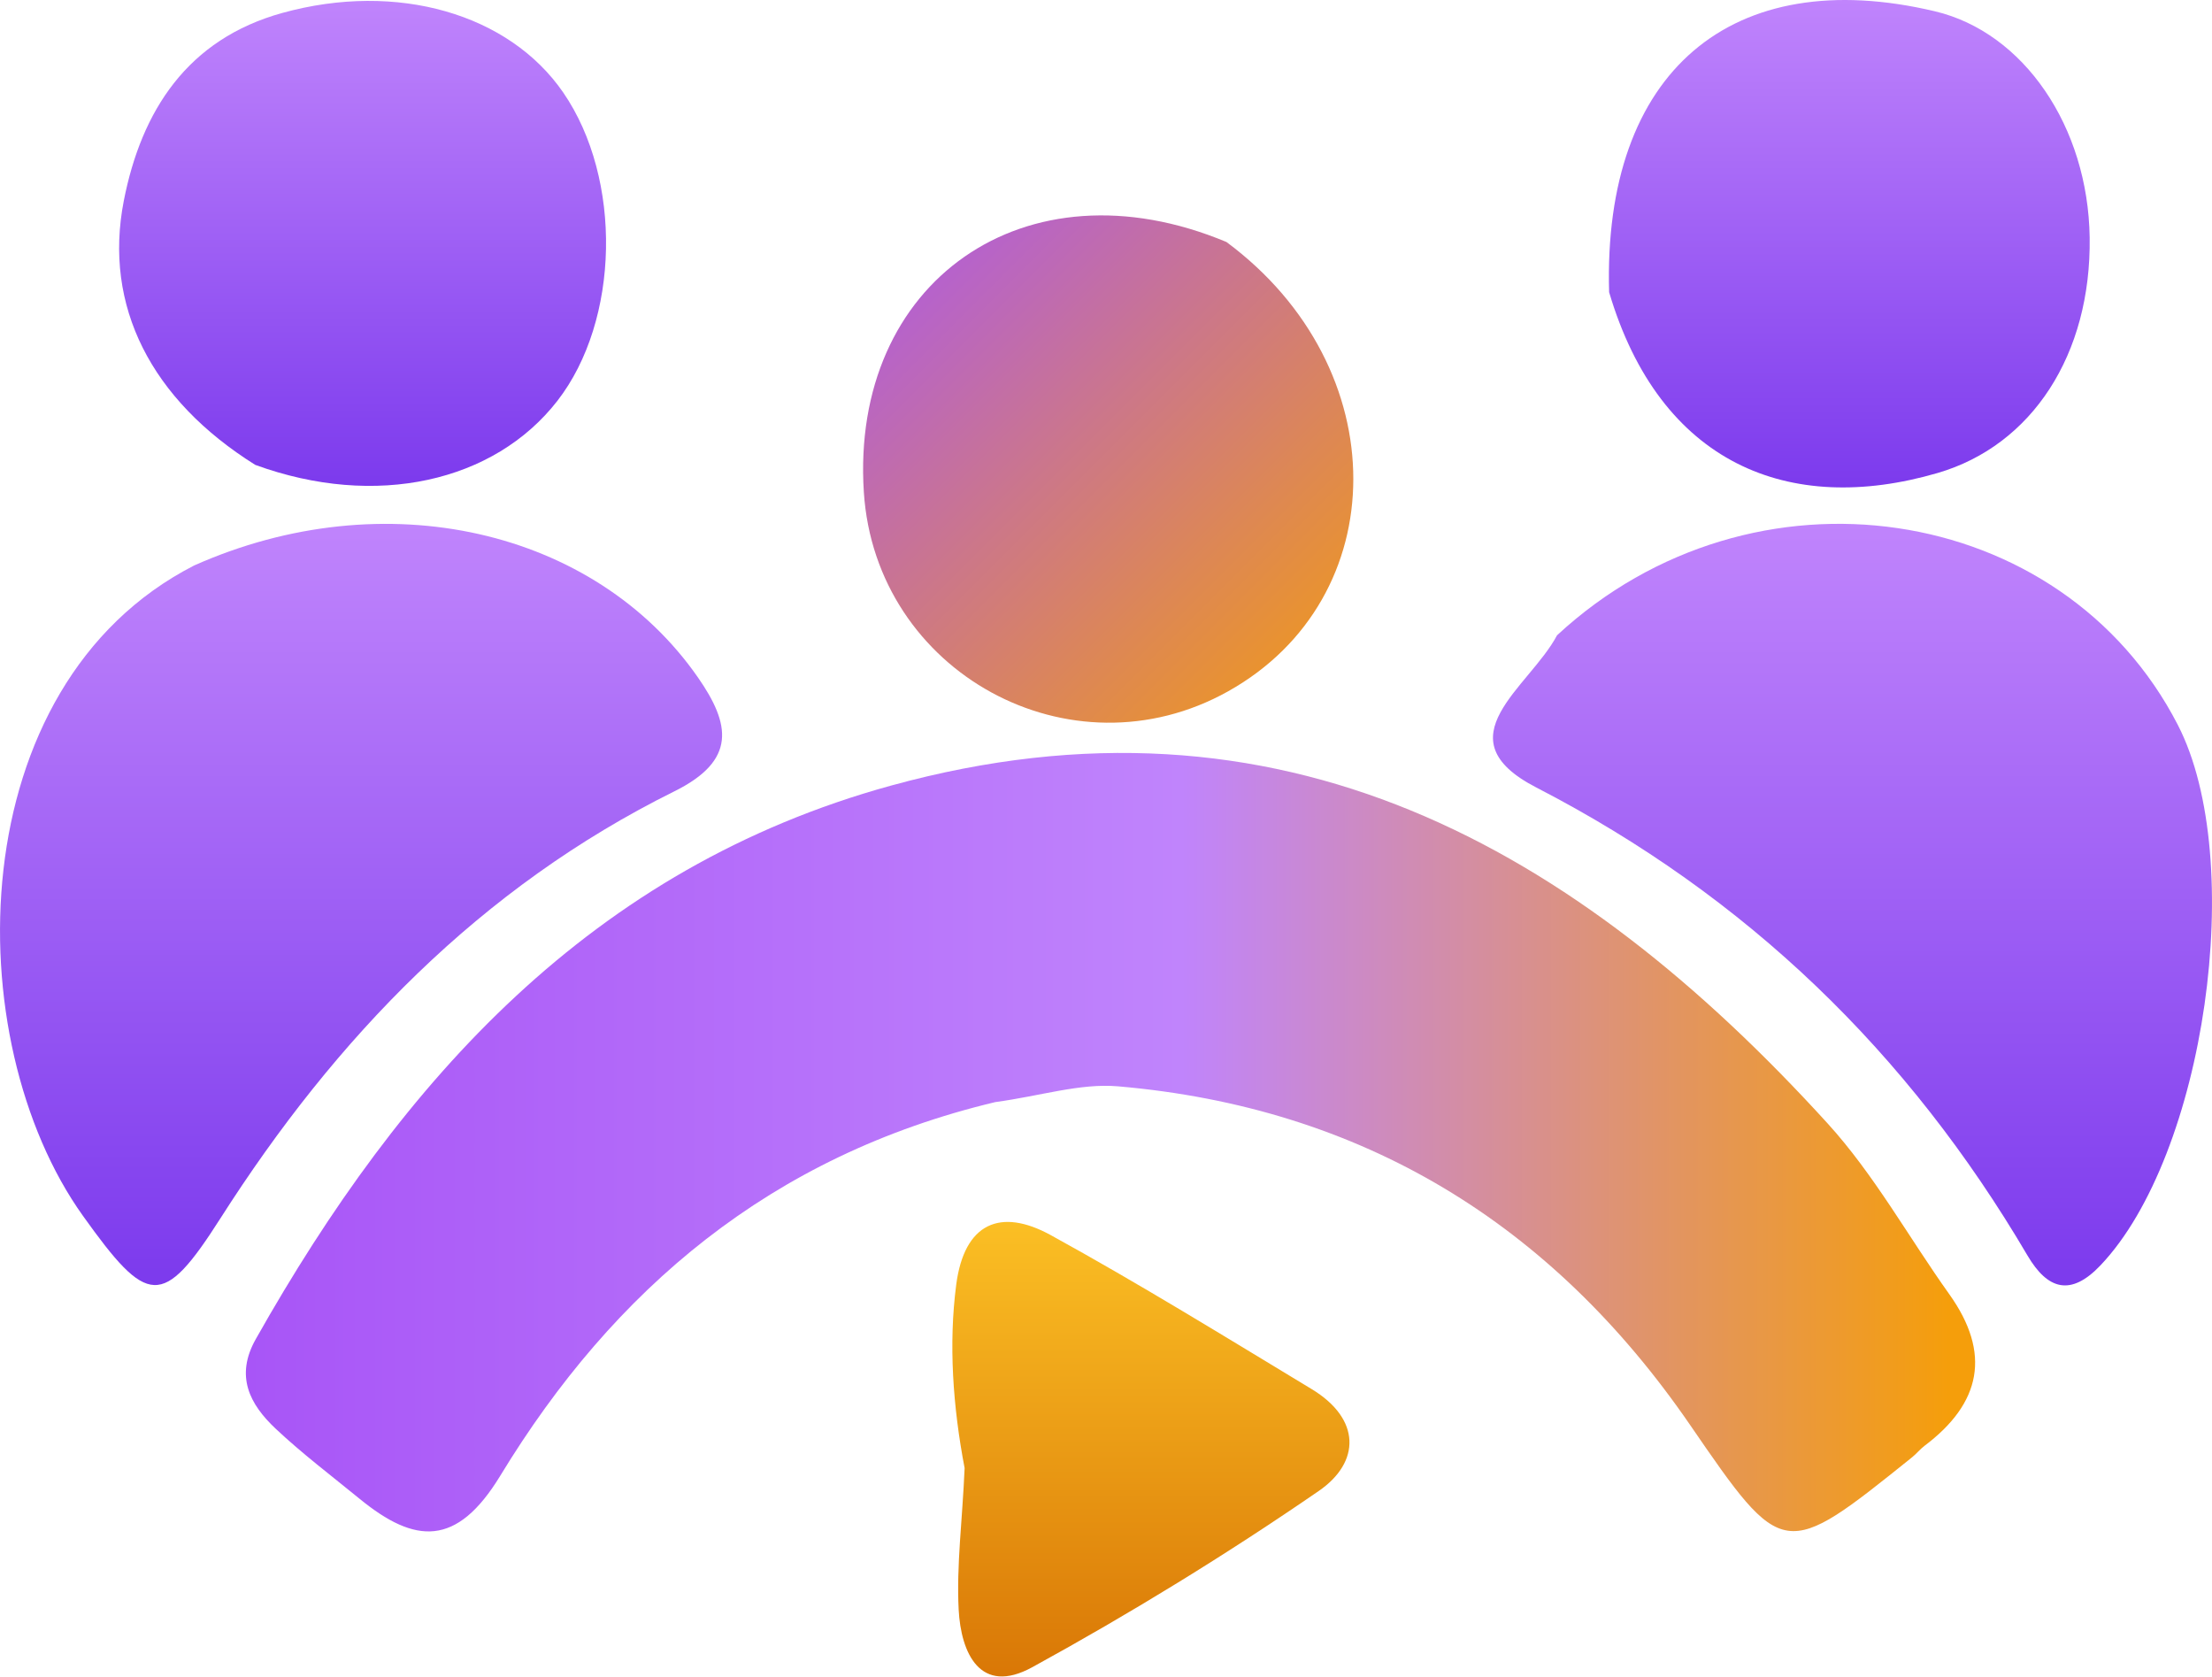
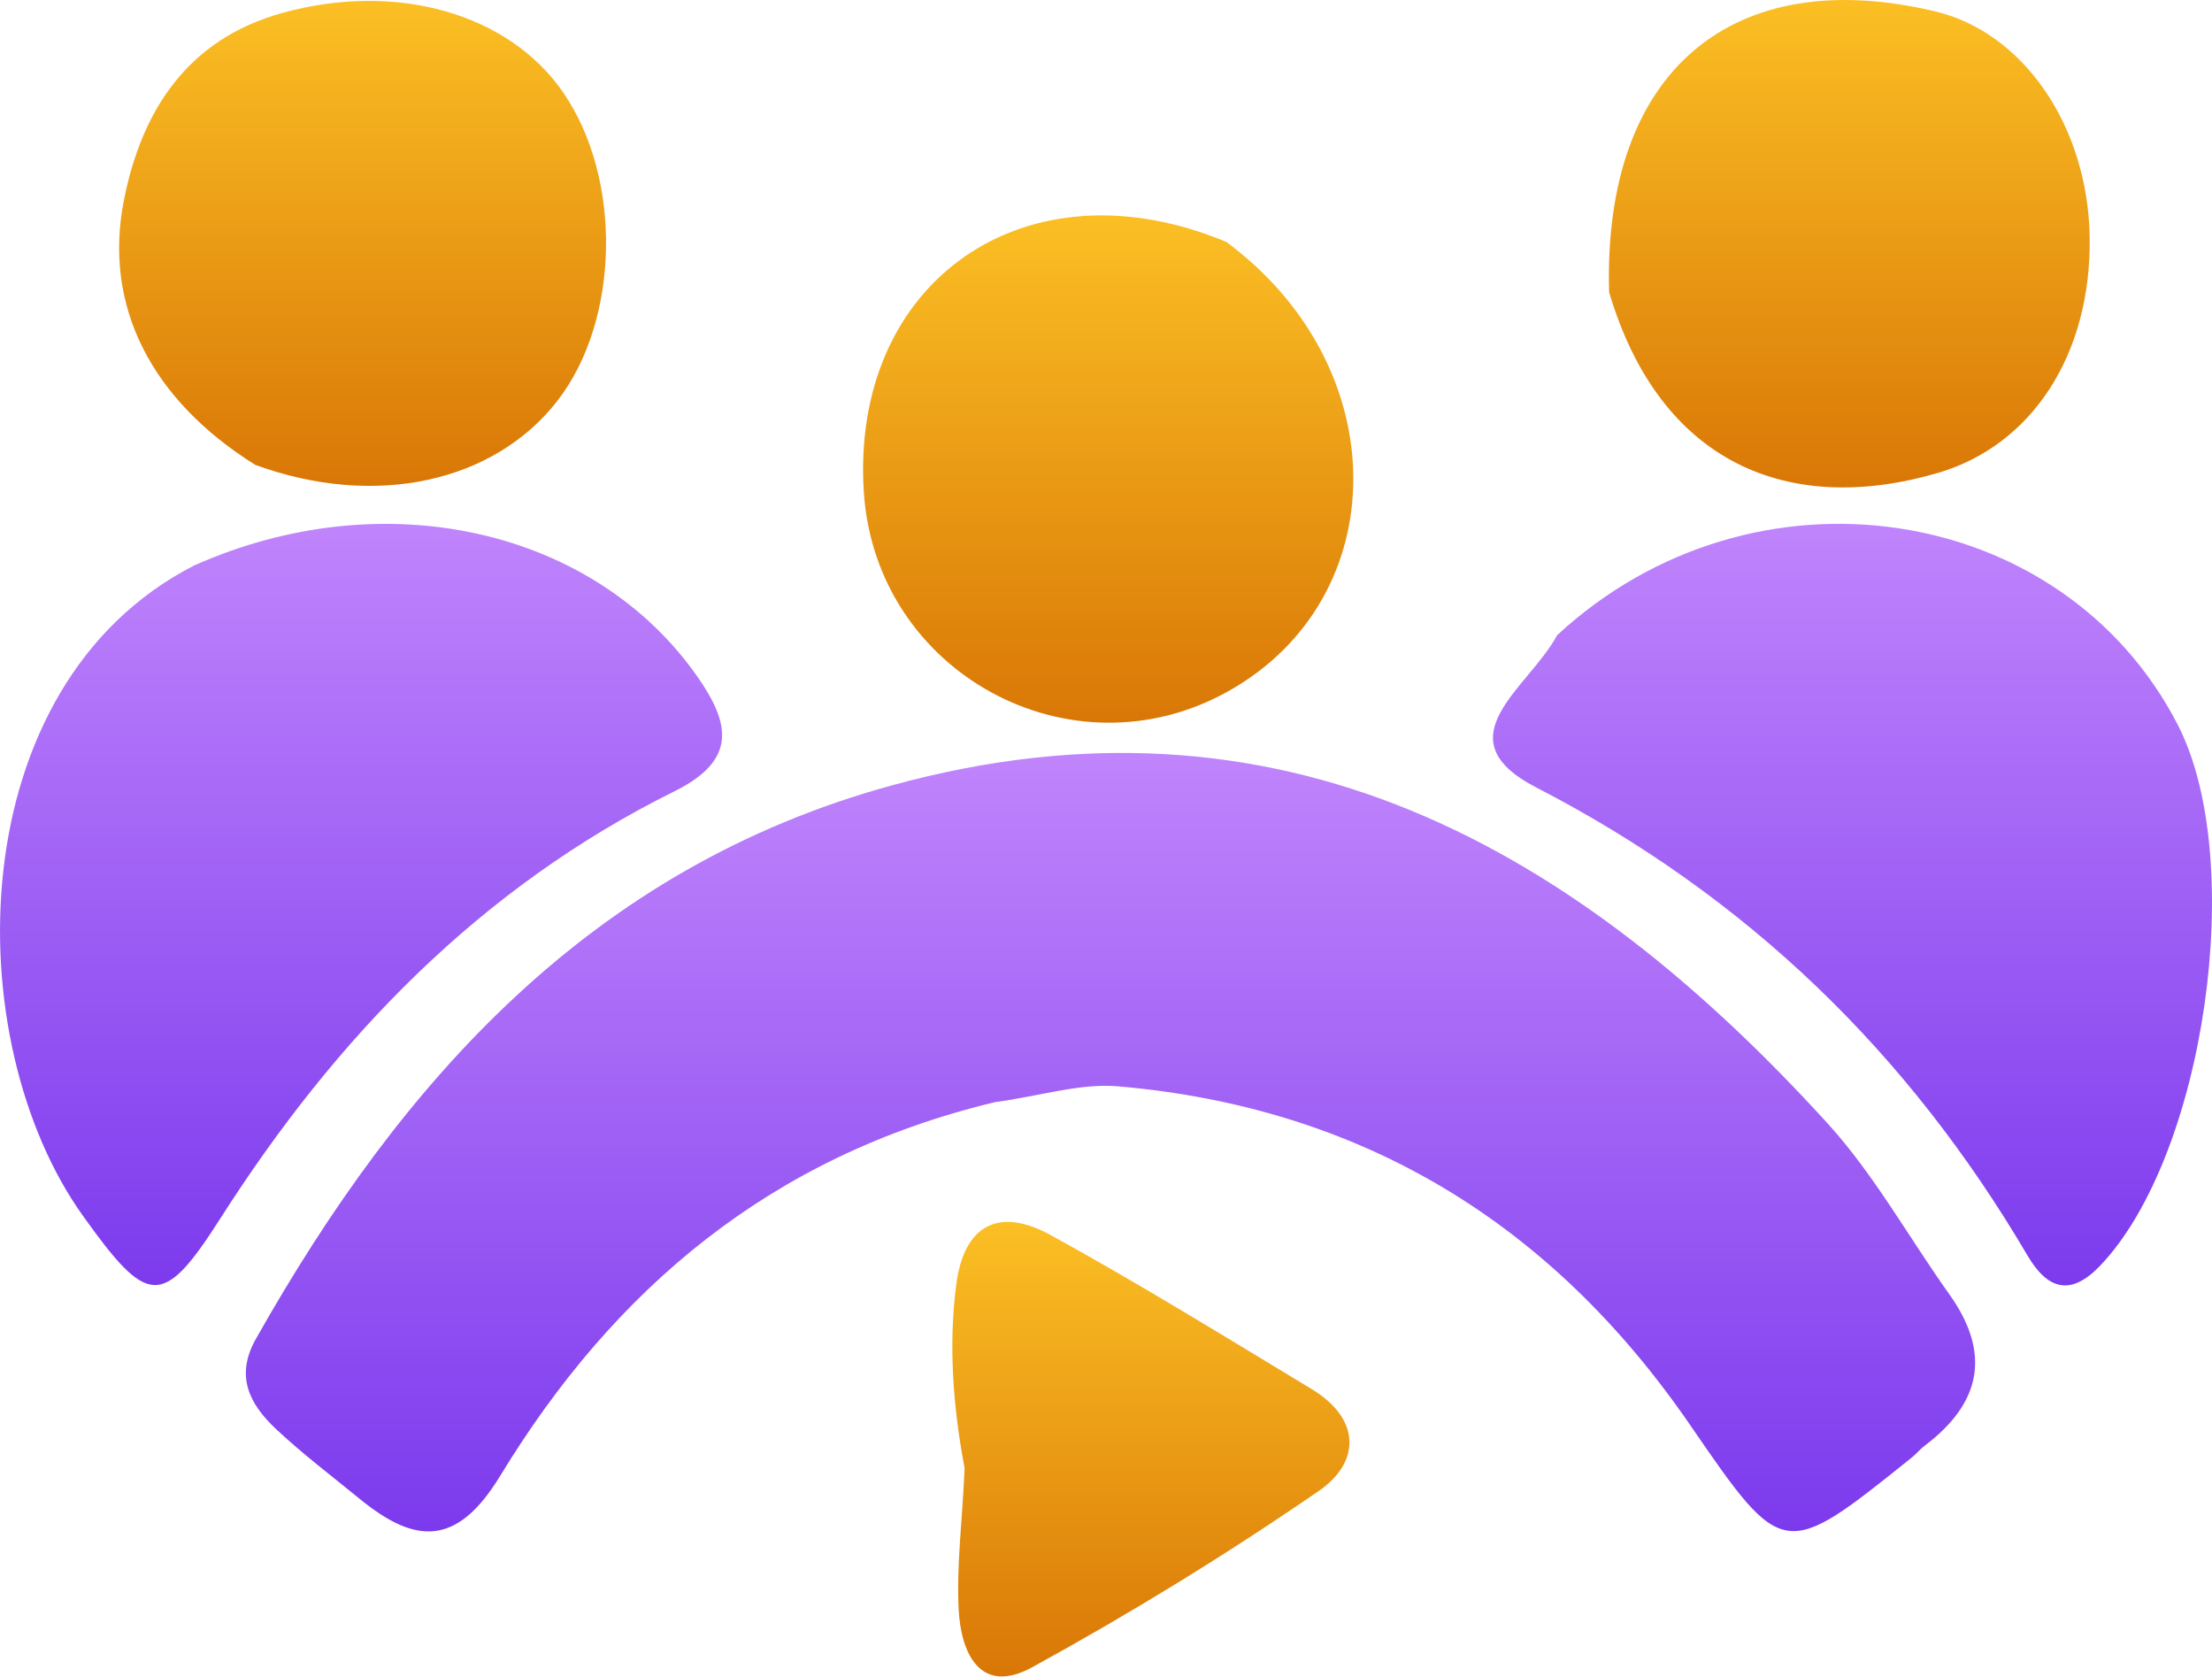
- <svg xmlns="http://www.w3.org/2000/svg" xmlns:xlink="http://www.w3.org/1999/xlink" version="1.1" id="Layer_1" x="0px" y="0px" width="131.148" viewBox="0 0 131.148 99.378" enable-background="new 0 0 160 112" xml:space="preserve" height="99.378">
-   <defs id="defs9">
-     <linearGradient id="grad-side" x1="0" y1="0" x2="0" y2="1" gradientUnits="objectBoundingBox">
-       <stop offset="0%" stop-color="#c084fc" id="stop1" />
-       <stop offset="100%" stop-color="#7c3aed" id="stop2" />
+ <svg xmlns="http://www.w3.org/2000/svg" width="131.148" height="99.378" viewBox="0 0 131.148 99.378">
+   <defs>
+     <linearGradient id="grad-purple" x1="0" y1="0" x2="0" y2="1">
+       <stop offset="0%" stop-color="#c084fc" />
+       <stop offset="100%" stop-color="#7c3aed" />
    </linearGradient>
-     <linearGradient id="grad-arc" x1="40" y1="0" x2="141" y2="0" gradientUnits="userSpaceOnUse" gradientTransform="translate(-25.44951,-12.14277)">
-       <stop offset="0%" stop-color="#a855f7" id="stop3" />
-       <stop offset="55%" stop-color="#c084fc" id="stop4" />
-       <stop offset="100%" stop-color="#f59e0b" id="stop5" />
+     <linearGradient id="grad-amber" x1="0" y1="0" x2="0" y2="1">
+       <stop offset="0%" stop-color="#fbbf24" />
+       <stop offset="100%" stop-color="#d97706" />
    </linearGradient>
-     <linearGradient id="grad-center-head" x1="76" y1="22" x2="108" y2="54" gradientUnits="userSpaceOnUse" gradientTransform="translate(-25.44951,-12.14277)">
-       <stop offset="0%" stop-color="#a855f7" id="stop6" />
-       <stop offset="100%" stop-color="#f59e0b" id="stop7" />
-     </linearGradient>
-     <linearGradient id="grad-play" x1="87.721" y1="79.007" x2="87.721" y2="104.177" gradientUnits="userSpaceOnUse" gradientTransform="matrix(0.9341466,0,0,1.070496,-25.44951,-12.14277)">
-       <stop offset="0%" stop-color="#fbbf24" id="stop8" />
-       <stop offset="100%" stop-color="#d97706" id="stop9" />
-     </linearGradient>
-     <linearGradient xlink:href="#grad-side" id="linearGradient15" gradientUnits="userSpaceOnUse" x1="26.127" y1="42.077" x2="26.127" y2="86.029" gradientTransform="matrix(0.9740681,0,0,1.026622,-25.44951,-12.14277)" />
-     <linearGradient xlink:href="#grad-side" id="linearGradient16" gradientUnits="userSpaceOnUse" x1="117.28" y1="41.975" x2="117.28" y2="85.845" gradientTransform="matrix(0.971753,0,0,1.029068,-25.44951,-12.14277)" />
-     <linearGradient xlink:href="#grad-side" id="linearGradient17" gradientUnits="userSpaceOnUse" x1="32.444" y1="12.221" x2="32.444" y2="41.031" gradientTransform="matrix(1.002096,0,0,0.9979088,-25.44951,-12.14277)" />
-     <linearGradient xlink:href="#grad-side" id="linearGradient18" gradientUnits="userSpaceOnUse" x1="121.661" y1="12.061" x2="121.661" y2="40.761" gradientTransform="matrix(0.9932537,0,0,1.006792,-25.44951,-12.14277)" />
  </defs>
-   <path fill="url(#grad-arc)" opacity="1" stroke="none" d="M 59.008,65.331 C 45.718,68.502 36.387,76.425 29.664,87.474 27.08,91.72 24.611,91.537 21.317,88.844 19.644,87.476 17.913,86.167 16.341,84.689 14.805,83.244 13.926,81.575 15.163,79.383 23.847,63.992 35.112,51.443 52.824,46.57 c 23.094,-6.354 40.577,3.603 55.524,20.014 2.773,3.045 4.812,6.755 7.224,10.135 2.498,3.5 1.894,6.457 -1.468,8.986 -0.264,0.199 -0.474,0.469 -0.733,0.676 -7.621,6.124 -7.637,6.134 -13.172,-1.92 C 91.993,72.521 80.759,65.644 66.282,64.396 64.036,64.203 61.707,64.965 59.008,65.331 Z" id="path9" style="fill:url(#grad-arc)" />
-   <path fill="url(#grad-side)" opacity="1" stroke="none" d="m 11.503,33.524 c 11.301,-5.036 23.772,-2.147 29.879,6.635 1.924,2.767 2.31,4.911 -1.396,6.748 -11.502,5.701 -20.088,14.608 -26.919,25.317 -3.435,5.384 -4.319,5.2 -8.145,-0.145 -7.475,-10.445 -7.298,-31.443 6.582,-38.555 z" id="path10" style="fill:url(#linearGradient15)" />
-   <path fill="url(#grad-side)" opacity="1" stroke="none" d="m 92.315,37.66 c 11.613,-10.756 29.976,-7.955 36.806,5.31 4.133,8.027 1.617,25.521 -4.589,32.042 -1.753,1.842 -3.123,1.455 -4.327,-0.593 C 113.138,62.401 103.581,53.13 91.08,46.678 c -5.663,-2.923 -0.409,-5.917 1.235,-9.017 z" id="path11" style="fill:url(#linearGradient16)" />
-   <path fill="url(#grad-center-head)" opacity="1" stroke="none" d="M 72.713,14.344 C 82.794,21.811 82.663,35.478 72.812,40.982 63.482,46.195 51.912,39.87 51.217,29.178 50.407,16.716 60.772,9.36 72.713,14.344 Z" id="path12" style="fill:url(#grad-center-head)" />
-   <path fill="url(#grad-side)" opacity="1" stroke="none" d="M 15.135,27.558 C 8.963,23.696 6.121,18.14 7.339,11.908 8.384,6.557 11.122,2.318 16.746,0.765 c 6.811,-1.881 13.443,0.059 16.649,4.721 3.518,5.116 3.357,13.51 -0.352,18.28 -3.737,4.806 -10.759,6.399 -17.908,3.792 z" id="path13" style="fill:url(#linearGradient17)" />
-   <path fill="url(#grad-side)" opacity="1" stroke="none" d="M 95.404,17.321 C 95.023,4.226 102.687,-2.186 114.722,0.67 c 5.259,1.248 9.077,6.828 9.173,13.404 0.101,6.93 -3.415,12.332 -9.017,13.965 -8.819,2.572 -16.461,-0.55 -19.474,-10.718 z" id="path14" style="fill:url(#linearGradient18)" />
-   <path fill="url(#grad-play)" opacity="1" stroke="none" d="m 57.191,87.026 c -0.697,-3.657 -0.955,-7.366 -0.497,-10.873 0.477,-3.65 2.616,-4.579 5.604,-2.937 5.243,2.881 10.341,6.029 15.464,9.124 2.934,1.772 2.909,4.336 0.423,6.045 -5.47,3.762 -11.156,7.251 -16.978,10.443 -3.105,1.702 -4.235,-0.856 -4.368,-3.41 -0.137,-2.636 0.222,-5.298 0.352,-8.392 z" id="path15" style="fill:url(#grad-play)" />
+   <path fill="url(#grad-purple)" d="M 59.008,65.331 C 45.718,68.502 36.387,76.425 29.664,87.474 27.08,91.72 24.611,91.537 21.317,88.844 19.644,87.476 17.913,86.167 16.341,84.689 14.805,83.244 13.926,81.575 15.163,79.383 23.847,63.992 35.112,51.443 52.824,46.57 c 23.094,-6.354 40.577,3.603 55.524,20.014 2.773,3.045 4.812,6.755 7.224,10.135 2.498,3.5 1.894,6.457 -1.468,8.986 -0.264,0.199 -0.474,0.469 -0.733,0.676 -7.621,6.124 -7.637,6.134 -13.172,-1.92 C 91.993,72.521 80.759,65.644 66.282,64.396 64.036,64.203 61.707,64.965 59.008,65.331 Z" />
+   <path fill="url(#grad-purple)" d="m 11.503,33.524 c 11.301,-5.036 23.772,-2.147 29.879,6.635 1.924,2.767 2.31,4.911 -1.396,6.748 -11.502,5.701 -20.088,14.608 -26.919,25.317 -3.435,5.384 -4.319,5.2 -8.145,-0.145 -7.475,-10.445 -7.298,-31.443 6.582,-38.555 z" />
+   <path fill="url(#grad-purple)" d="m 92.315,37.66 c 11.613,-10.756 29.976,-7.955 36.806,5.31 4.133,8.027 1.617,25.521 -4.589,32.042 -1.753,1.842 -3.123,1.455 -4.327,-0.593 C 113.138,62.401 103.581,53.13 91.08,46.678 c -5.663,-2.923 -0.409,-5.917 1.235,-9.017 z" />
+   <path fill="url(#grad-amber)" d="M 72.713,14.344 C 82.794,21.811 82.663,35.478 72.812,40.982 63.482,46.195 51.912,39.87 51.217,29.178 50.407,16.716 60.772,9.36 72.713,14.344 Z" />
+   <path fill="url(#grad-amber)" d="M 15.135,27.558 C 8.963,23.696 6.121,18.14 7.339,11.908 8.384,6.557 11.122,2.318 16.746,0.765 c 6.811,-1.881 13.443,0.059 16.649,4.721 3.518,5.116 3.357,13.51 -0.352,18.28 -3.737,4.806 -10.759,6.399 -17.908,3.792 z" />
+   <path fill="url(#grad-amber)" d="M 95.404,17.321 C 95.023,4.226 102.687,-2.186 114.722,0.67 c 5.259,1.248 9.077,6.828 9.173,13.404 0.101,6.93 -3.415,12.332 -9.017,13.965 -8.819,2.572 -16.461,-0.55 -19.474,-10.718 z" />
+   <path fill="url(#grad-amber)" d="m 57.191,87.026 c -0.697,-3.657 -0.955,-7.366 -0.497,-10.873 0.477,-3.65 2.616,-4.579 5.604,-2.937 5.243,2.881 10.341,6.029 15.464,9.124 2.934,1.772 2.909,4.336 0.423,6.045 -5.47,3.762 -11.156,7.251 -16.978,10.443 -3.105,1.702 -4.235,-0.856 -4.368,-3.41 -0.137,-2.636 0.222,-5.298 0.352,-8.392 z" />
</svg>
